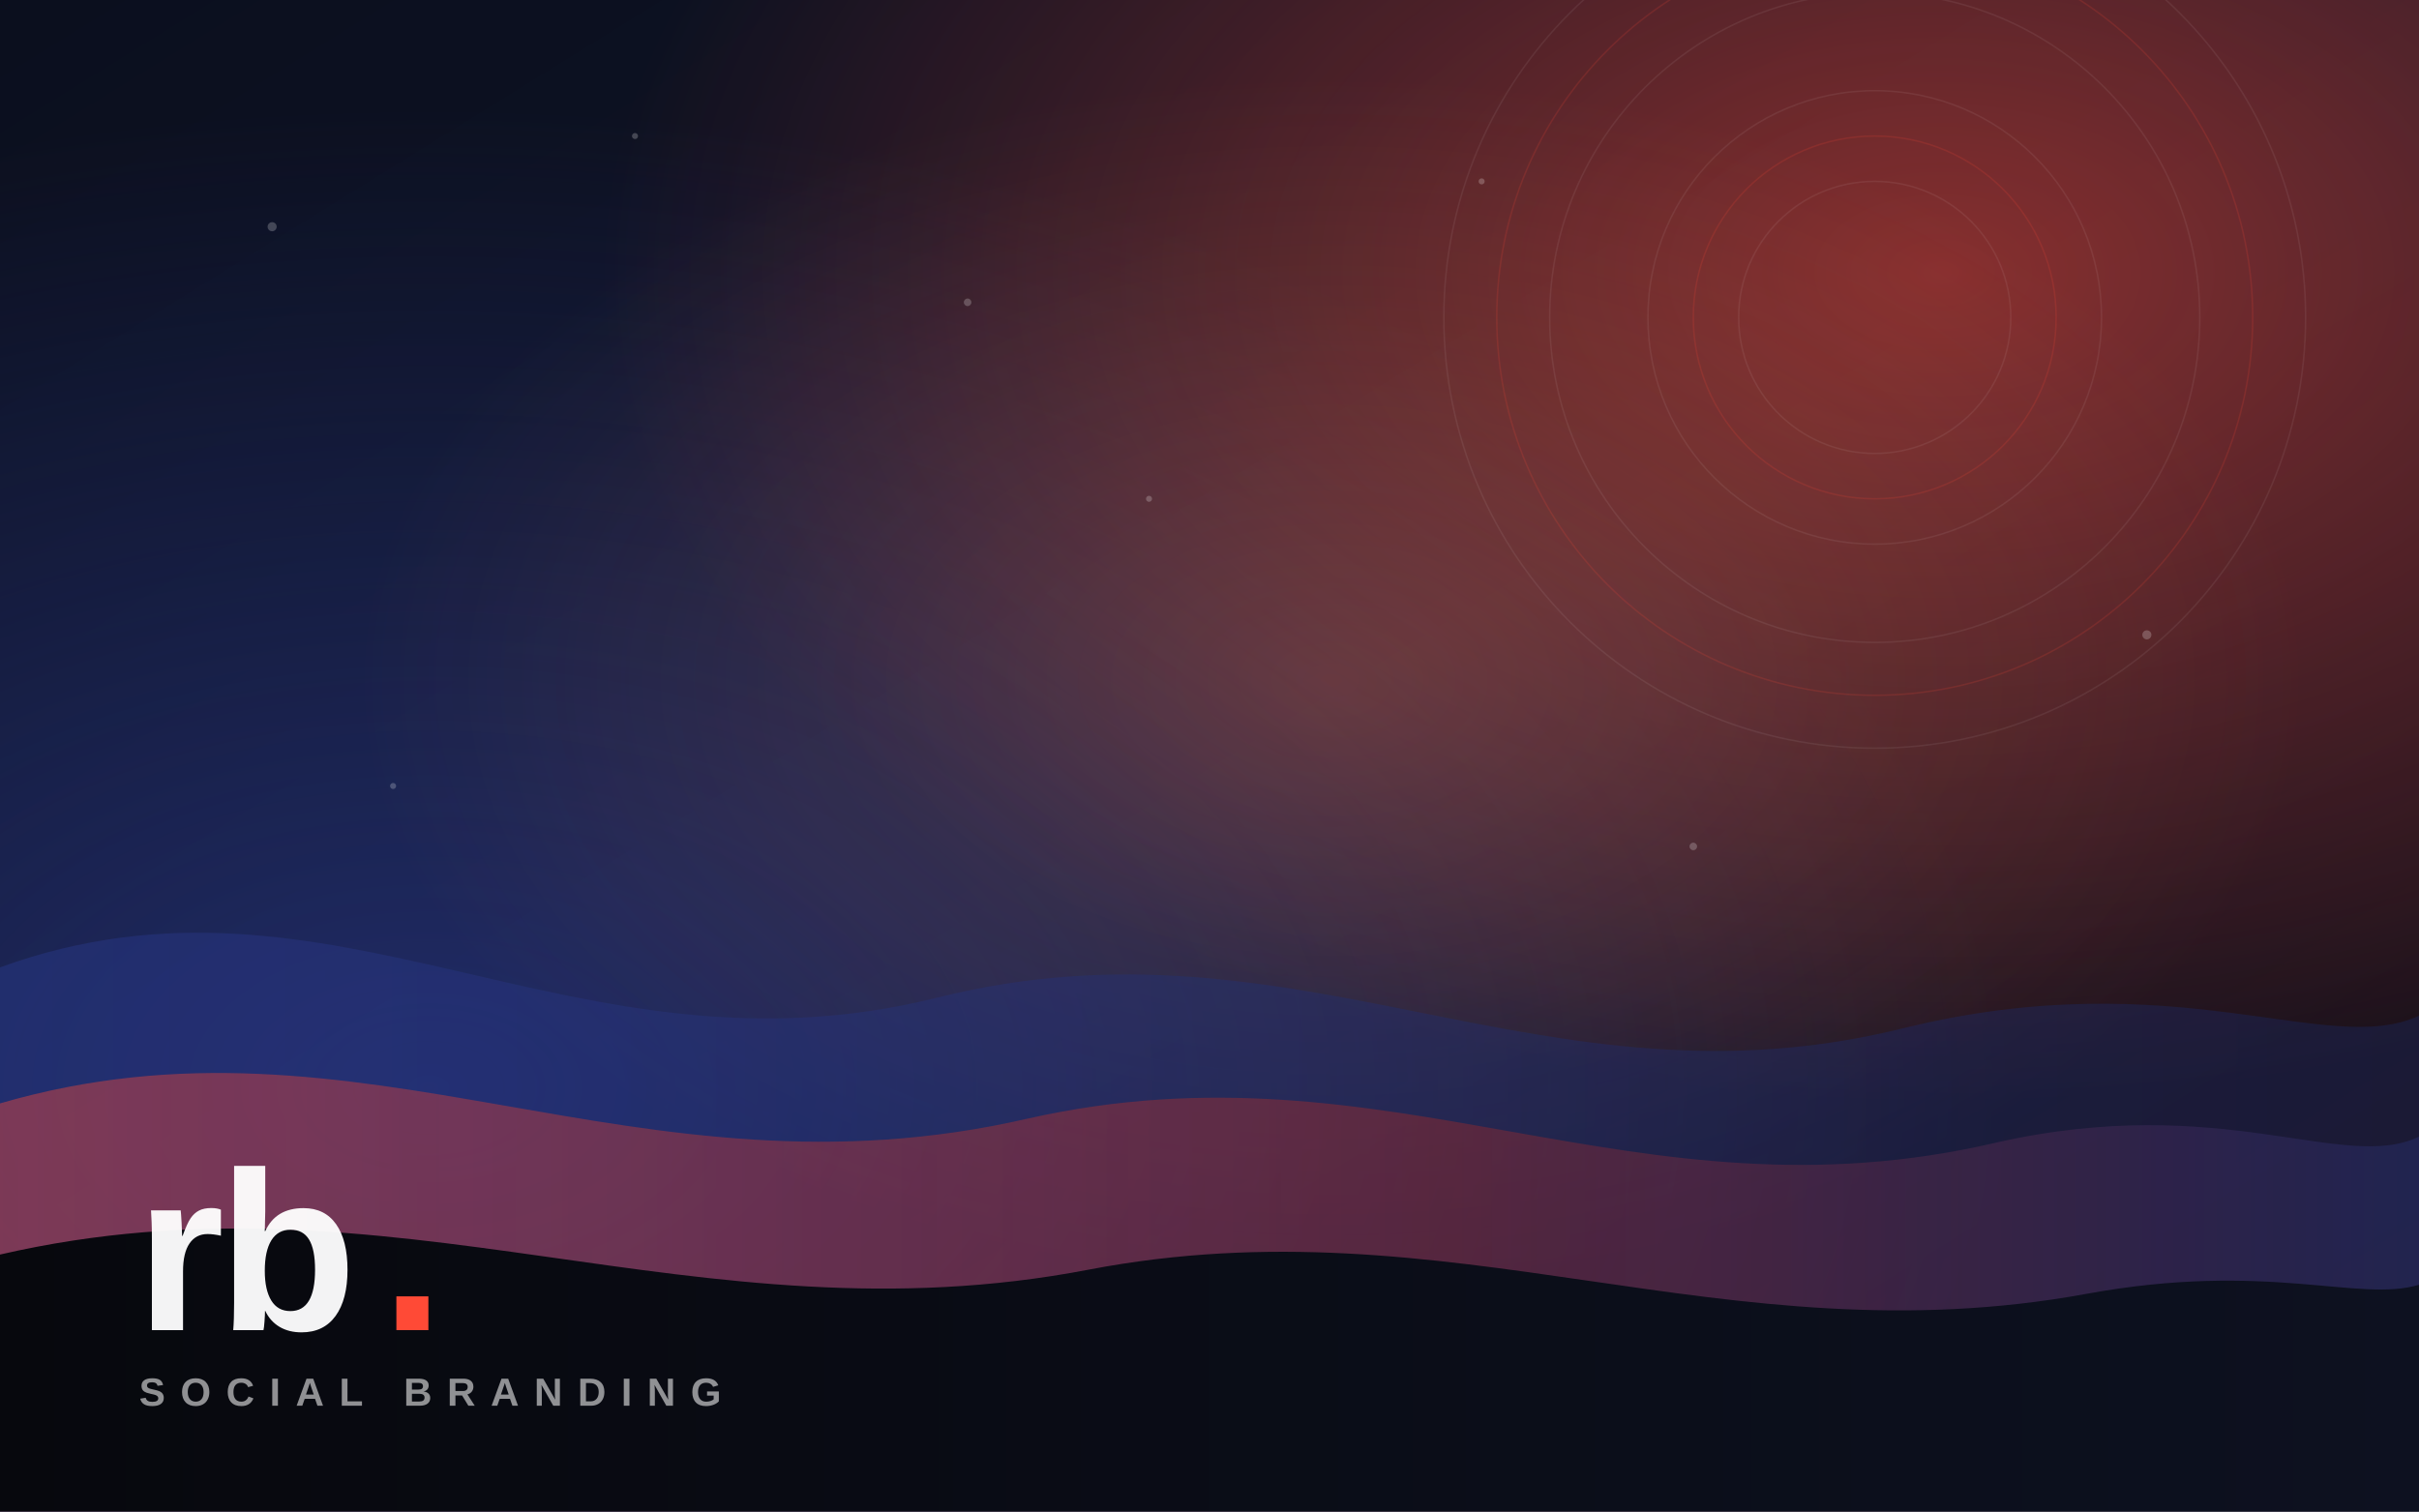
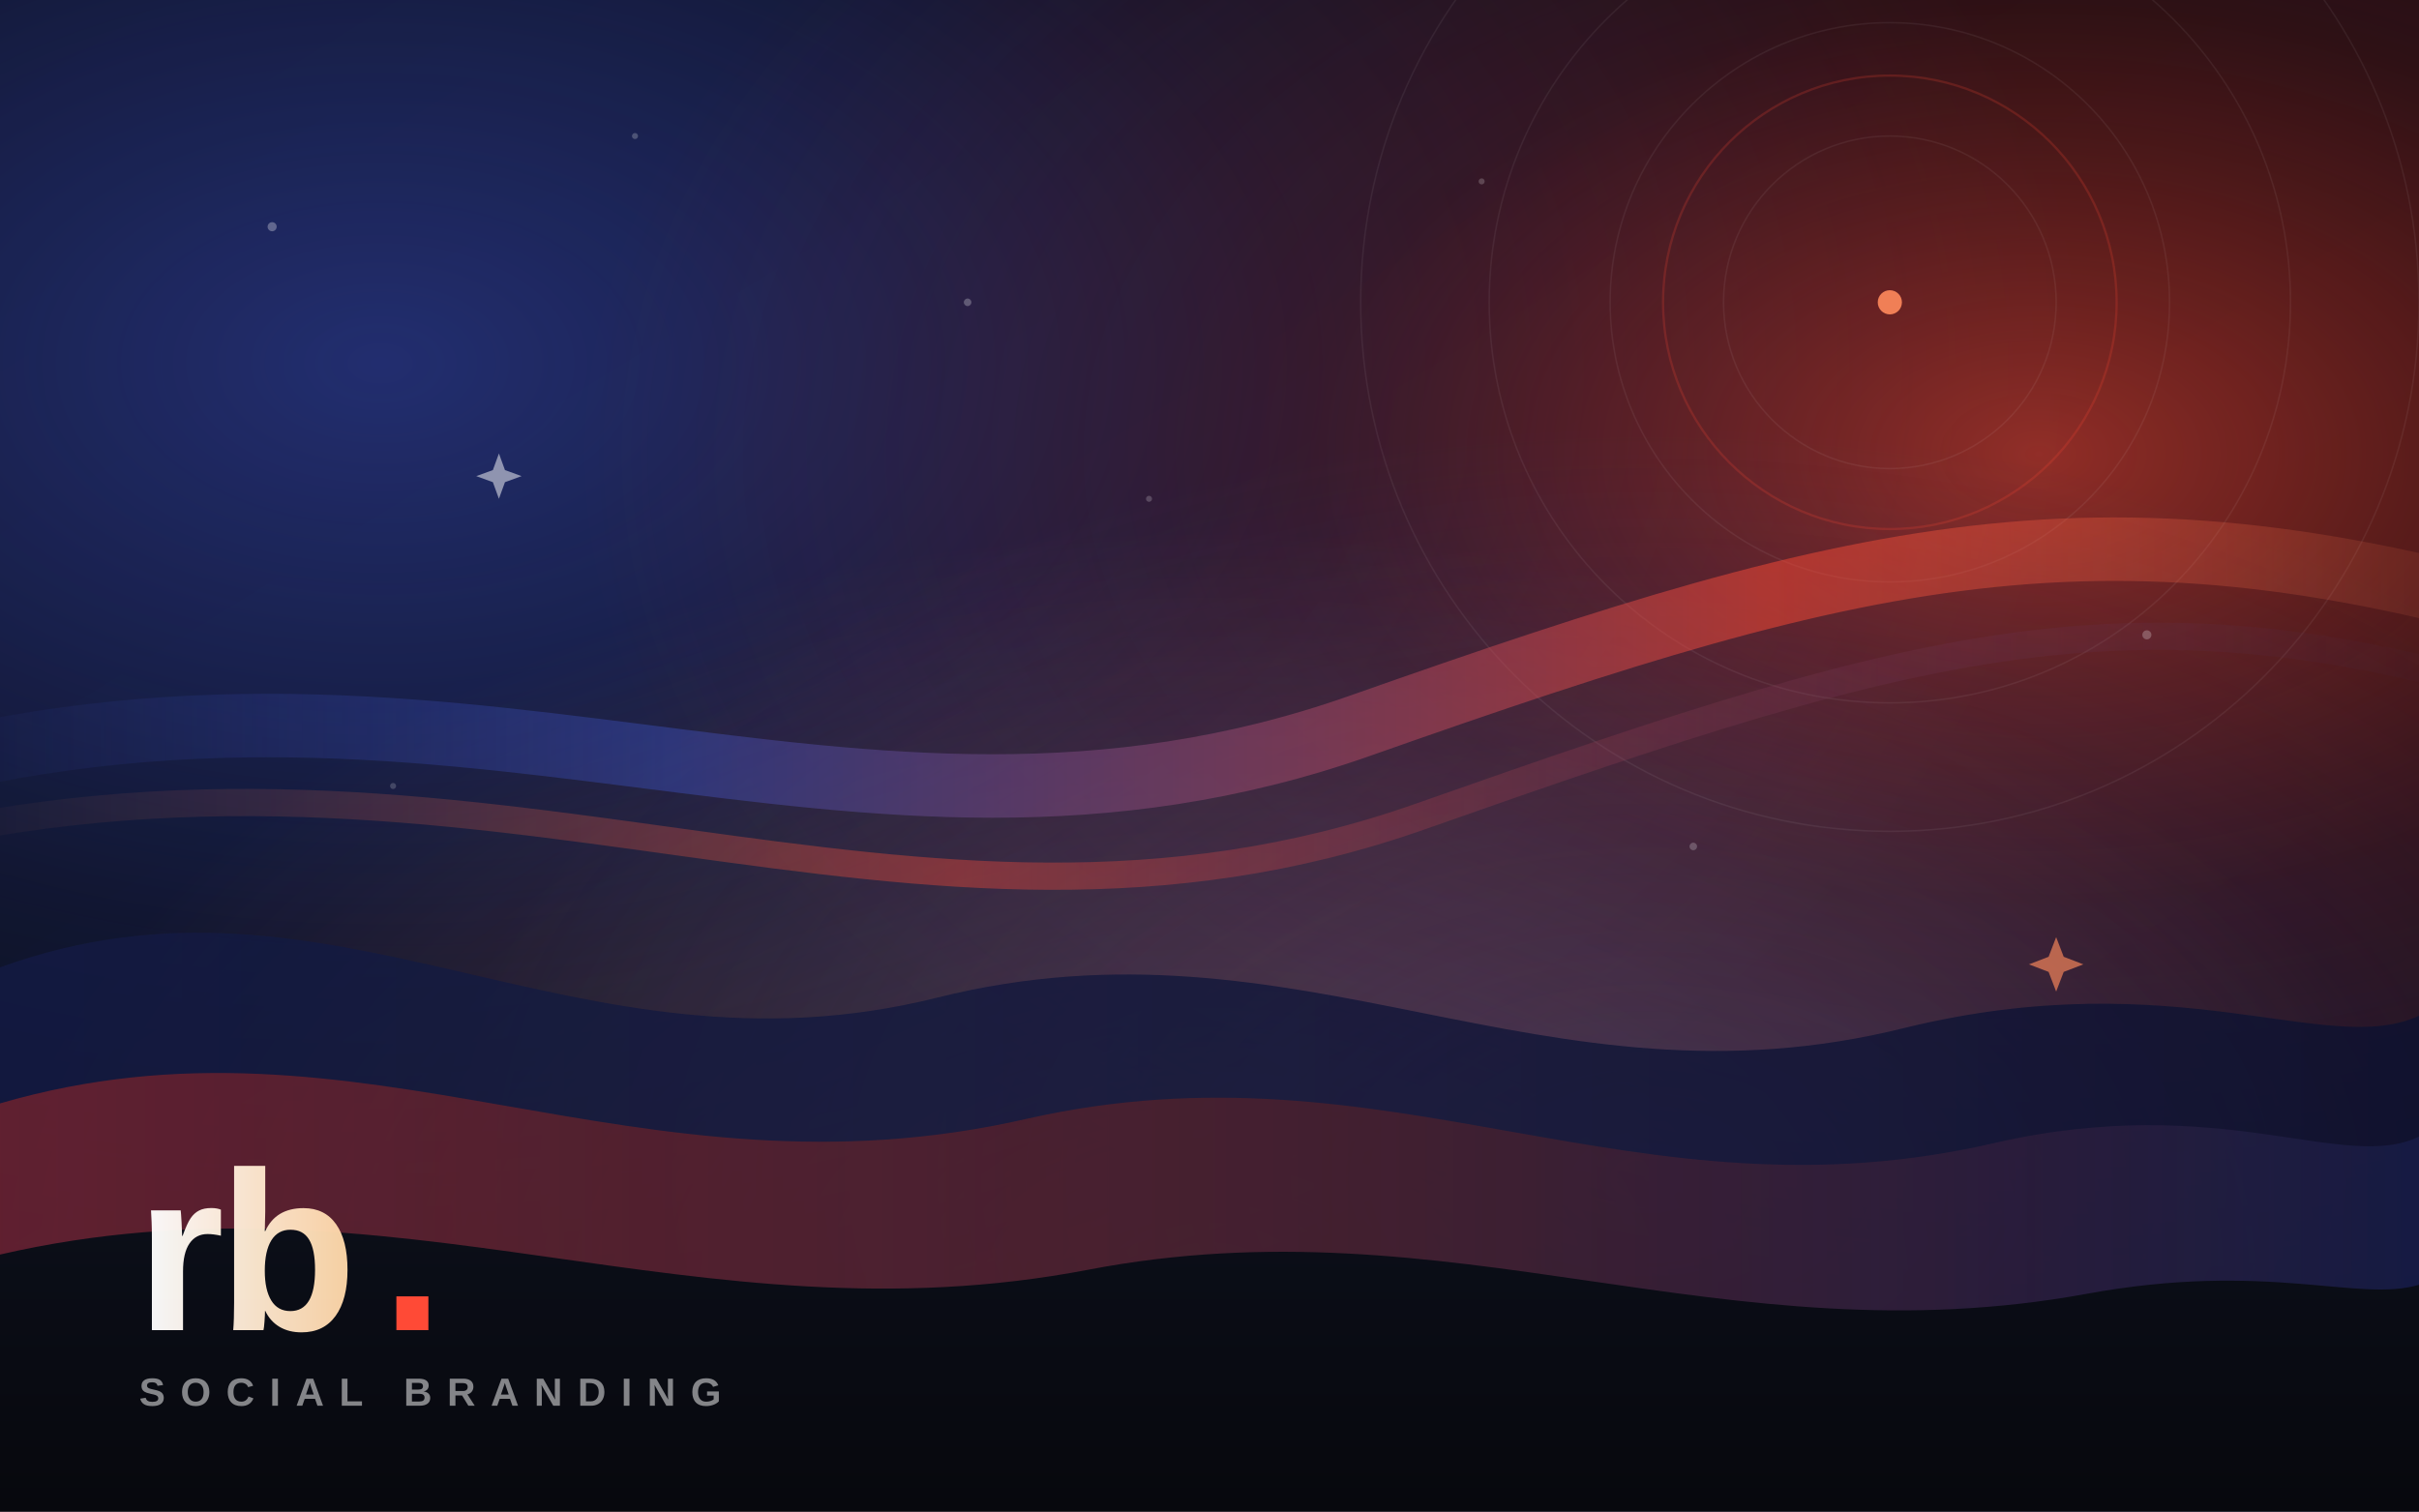
<svg xmlns="http://www.w3.org/2000/svg" viewBox="0 0 1600 1000" preserveAspectRatio="xMidYMid slice">
  <defs>
    <linearGradient id="bg" x1="0" y1="0" x2="1" y2="1">
-       <stop offset="0" stop-color="#0b0f1e" />
-       <stop offset="0.55" stop-color="#101528" />
-       <stop offset="1" stop-color="#200f14" />
+       <stop offset="0" stop-color="#07080d" />
+       <stop offset="0.5" stop-color="#090b14" />
+       <stop offset="1" stop-color="#0d0a12" />
    </linearGradient>
-     <radialGradient id="navyGlow" cx="0.18" cy="0.72" r="0.65">
-       <stop offset="0" stop-color="#2b3a8f" stop-opacity="0.62" />
+     <radialGradient id="navyGlow" cx="0.16" cy="0.24" r="0.7">
+       <stop offset="0" stop-color="#2b3a8f" stop-opacity="0.75" />
+       <stop offset="0.55" stop-color="#2b3a8f" stop-opacity="0.25" />
      <stop offset="1" stop-color="#2b3a8f" stop-opacity="0" />
    </radialGradient>
-     <radialGradient id="flameGlow" cx="0.8" cy="0.18" r="0.55">
-       <stop offset="0" stop-color="#ff4a36" stop-opacity="0.5" />
-       <stop offset="1" stop-color="#ff4a36" stop-opacity="0" />
+     <radialGradient id="flameGlow" cx="0.84" cy="0.3" r="0.6">
+       <stop offset="0" stop-color="#ff4a36" stop-opacity="0.55" />
+       <stop offset="0.5" stop-color="#d92c1c" stop-opacity="0.18" />
+       <stop offset="1" stop-color="#d92c1c" stop-opacity="0" />
    </radialGradient>
-     <radialGradient id="amberGlow" cx="0.55" cy="0.45" r="0.4">
-       <stop offset="0" stop-color="#ff8a5c" stop-opacity="0.22" />
+     <radialGradient id="amberGlow" cx="0.5" cy="0.85" r="0.5">
+       <stop offset="0" stop-color="#ff8a5c" stop-opacity="0.28" />
      <stop offset="1" stop-color="#ff8a5c" stop-opacity="0" />
    </radialGradient>
+     <radialGradient id="violetGlow" cx="0.68" cy="0.78" r="0.5">
+       <stop offset="0" stop-color="#4a5cc9" stop-opacity="0.3" />
+       <stop offset="1" stop-color="#4a5cc9" stop-opacity="0" />
+     </radialGradient>
+     <linearGradient id="ribbonA" x1="0" y1="0" x2="1" y2="0">
+       <stop offset="0" stop-color="#2b3a8f" stop-opacity="0" />
+       <stop offset="0.3" stop-color="#3a4bb0" stop-opacity="0.9" />
+       <stop offset="0.7" stop-color="#ff4a36" stop-opacity="0.9" />
+       <stop offset="1" stop-color="#ff8a5c" stop-opacity="0" />
+     </linearGradient>
+     <linearGradient id="ribbonB" x1="0" y1="0" x2="1" y2="0">
+       <stop offset="0" stop-color="#ff8a5c" stop-opacity="0" />
+       <stop offset="0.4" stop-color="#ff4a36" stop-opacity="0.75" />
+       <stop offset="1" stop-color="#2b3a8f" stop-opacity="0" />
+     </linearGradient>
    <linearGradient id="waveA" x1="0" y1="0" x2="1" y2="0">
-       <stop offset="0" stop-color="#2b3a8f" stop-opacity="0.85" />
-       <stop offset="1" stop-color="#1a2456" stop-opacity="0.9" />
+       <stop offset="0" stop-color="#141b45" stop-opacity="0.9" />
+       <stop offset="1" stop-color="#0d1230" stop-opacity="0.95" />
    </linearGradient>
    <linearGradient id="waveB" x1="0" y1="0" x2="1" y2="0">
-       <stop offset="0" stop-color="#ff4a36" stop-opacity="0.75" />
-       <stop offset="0.6" stop-color="#c22a1c" stop-opacity="0.6" />
-       <stop offset="1" stop-color="#2b3a8f" stop-opacity="0.55" />
+       <stop offset="0" stop-color="#d92c1c" stop-opacity="0.65" />
+       <stop offset="0.55" stop-color="#8e2413" stop-opacity="0.55" />
+       <stop offset="1" stop-color="#1d2760" stop-opacity="0.7" />
    </linearGradient>
-     <linearGradient id="waveC" x1="0" y1="0" x2="1" y2="0">
-       <stop offset="0" stop-color="#07080d" />
-       <stop offset="1" stop-color="#0d1120" />
+     <linearGradient id="waveC" x1="0" y1="0" x2="0" y2="1">
+       <stop offset="0" stop-color="#0b0e18" />
+       <stop offset="1" stop-color="#07080d" />
+     </linearGradient>
+     <linearGradient id="markGrad" x1="0" y1="0" x2="1" y2="0">
+       <stop offset="0" stop-color="#ffffff" />
+       <stop offset="1" stop-color="#ffd7a8" />
    </linearGradient>
  </defs>
  <rect width="1600" height="1000" fill="url(#bg)" />
  <rect width="1600" height="1000" fill="url(#navyGlow)" />
  <rect width="1600" height="1000" fill="url(#flameGlow)" />
  <rect width="1600" height="1000" fill="url(#amberGlow)" />
-   <g fill="none" stroke="#ffffff" stroke-opacity="0.07">
-     <circle cx="1240" cy="210" r="90" />
-     <circle cx="1240" cy="210" r="150" />
-     <circle cx="1240" cy="210" r="215" />
-     <circle cx="1240" cy="210" r="285" />
+   <rect width="1600" height="1000" fill="url(#violetGlow)" />
+   <g fill="none" stroke="#ffffff" stroke-opacity="0.06">
+     <circle cx="1250" cy="200" r="110" />
+     <circle cx="1250" cy="200" r="185" />
+     <circle cx="1250" cy="200" r="265" />
+     <circle cx="1250" cy="200" r="350" />
  </g>
-   <g fill="none" stroke="#ff4a36" stroke-opacity="0.16">
-     <circle cx="1240" cy="210" r="120" />
-     <circle cx="1240" cy="210" r="250" />
+   <circle cx="1250" cy="200" r="150" fill="none" stroke="#ff4a36" stroke-opacity="0.2" stroke-width="1.5" />
+   <circle cx="1250" cy="200" r="8" fill="#ff8a5c" opacity="0.9" />
+   <path d="M -100 520 C 300 400, 560 600, 900 480 S 1400 320, 1720 420" fill="none" stroke="url(#ribbonA)" stroke-width="42" stroke-linecap="round" opacity="0.55" />
+   <path d="M -80 560 C 320 460, 600 660, 940 540 S 1420 380, 1700 470" fill="none" stroke="url(#ribbonB)" stroke-width="18" stroke-linecap="round" opacity="0.5" />
+   <g fill="#ffffff">
+     <circle cx="180" cy="150" r="3" opacity="0.3" />
+     <circle cx="420" cy="90" r="2" opacity="0.22" />
+     <circle cx="640" cy="200" r="2.5" opacity="0.26" />
+     <circle cx="980" cy="120" r="2" opacity="0.2" />
+     <circle cx="1420" cy="420" r="3" opacity="0.24" />
+     <circle cx="260" cy="520" r="2" opacity="0.18" />
+     <circle cx="760" cy="330" r="2" opacity="0.2" />
+     <circle cx="1120" cy="560" r="2.5" opacity="0.22" />
+     <path d="M 330 300 l4 11 11 4 -11 4 -4 11 -4 -11 -11 -4 11 -4 z" opacity="0.5" />
+     <path d="M 1360 620 l5 13 13 5 -13 5 -5 13 -5 -13 -13 -5 13 -5 z" fill="#ff8a5c" opacity="0.65" />
  </g>
-   <g fill="#ffffff" fill-opacity="0.22">
-     <circle cx="180" cy="150" r="3" />
-     <circle cx="420" cy="90" r="2" />
-     <circle cx="640" cy="200" r="2.5" />
-     <circle cx="980" cy="120" r="2" />
-     <circle cx="1420" cy="420" r="3" />
-     <circle cx="260" cy="520" r="2" />
-     <circle cx="760" cy="330" r="2" />
-     <circle cx="1120" cy="560" r="2.5" />
-   </g>
-   <path fill="url(#waveA)" opacity="0.5" d="M0 640 C 220 560 380 720 620 660 C 860 600 1020 740 1260 680 C 1440 636 1540 700 1600 672 L1600 1000 L0 1000 Z" />
-   <path fill="url(#waveB)" opacity="0.55" d="M0 730 C 240 660 420 800 680 740 C 920 686 1080 812 1320 756 C 1470 722 1550 776 1600 752 L1600 1000 L0 1000 Z" />
+   <path fill="url(#waveA)" opacity="0.85" d="M0 640 C 220 560 380 720 620 660 C 860 600 1020 740 1260 680 C 1440 636 1540 700 1600 672 L1600 1000 L0 1000 Z" />
+   <path fill="url(#waveB)" opacity="0.6" d="M0 730 C 240 660 420 800 680 740 C 920 686 1080 812 1320 756 C 1470 722 1550 776 1600 752 L1600 1000 L0 1000 Z" />
  <path fill="url(#waveC)" d="M0 830 C 260 770 460 890 720 840 C 960 794 1140 900 1380 856 C 1500 834 1560 862 1600 850 L1600 1000 L0 1000 Z" />
-   <text x="90" y="880" font-family="Arial, Helvetica, sans-serif" font-size="150" font-weight="800" fill="#ffffff" fill-opacity="0.95" letter-spacing="-4">rb</text>
+   <text x="90" y="880" font-family="Arial, Helvetica, sans-serif" font-size="150" font-weight="800" fill="url(#markGrad)" fill-opacity="0.96" letter-spacing="-4">rb</text>
  <text x="252" y="880" font-family="Arial, Helvetica, sans-serif" font-size="150" font-weight="800" fill="#ff4a36" letter-spacing="-4">.</text>
-   <text x="92" y="930" font-family="Arial, Helvetica, sans-serif" font-size="26" font-weight="700" fill="#ffffff" fill-opacity="0.55" letter-spacing="10">SOCIAL BRANDING</text>
+   <text x="92" y="930" font-family="Arial, Helvetica, sans-serif" font-size="26" font-weight="700" fill="#ffffff" fill-opacity="0.5" letter-spacing="10">SOCIAL BRANDING</text>
</svg>
